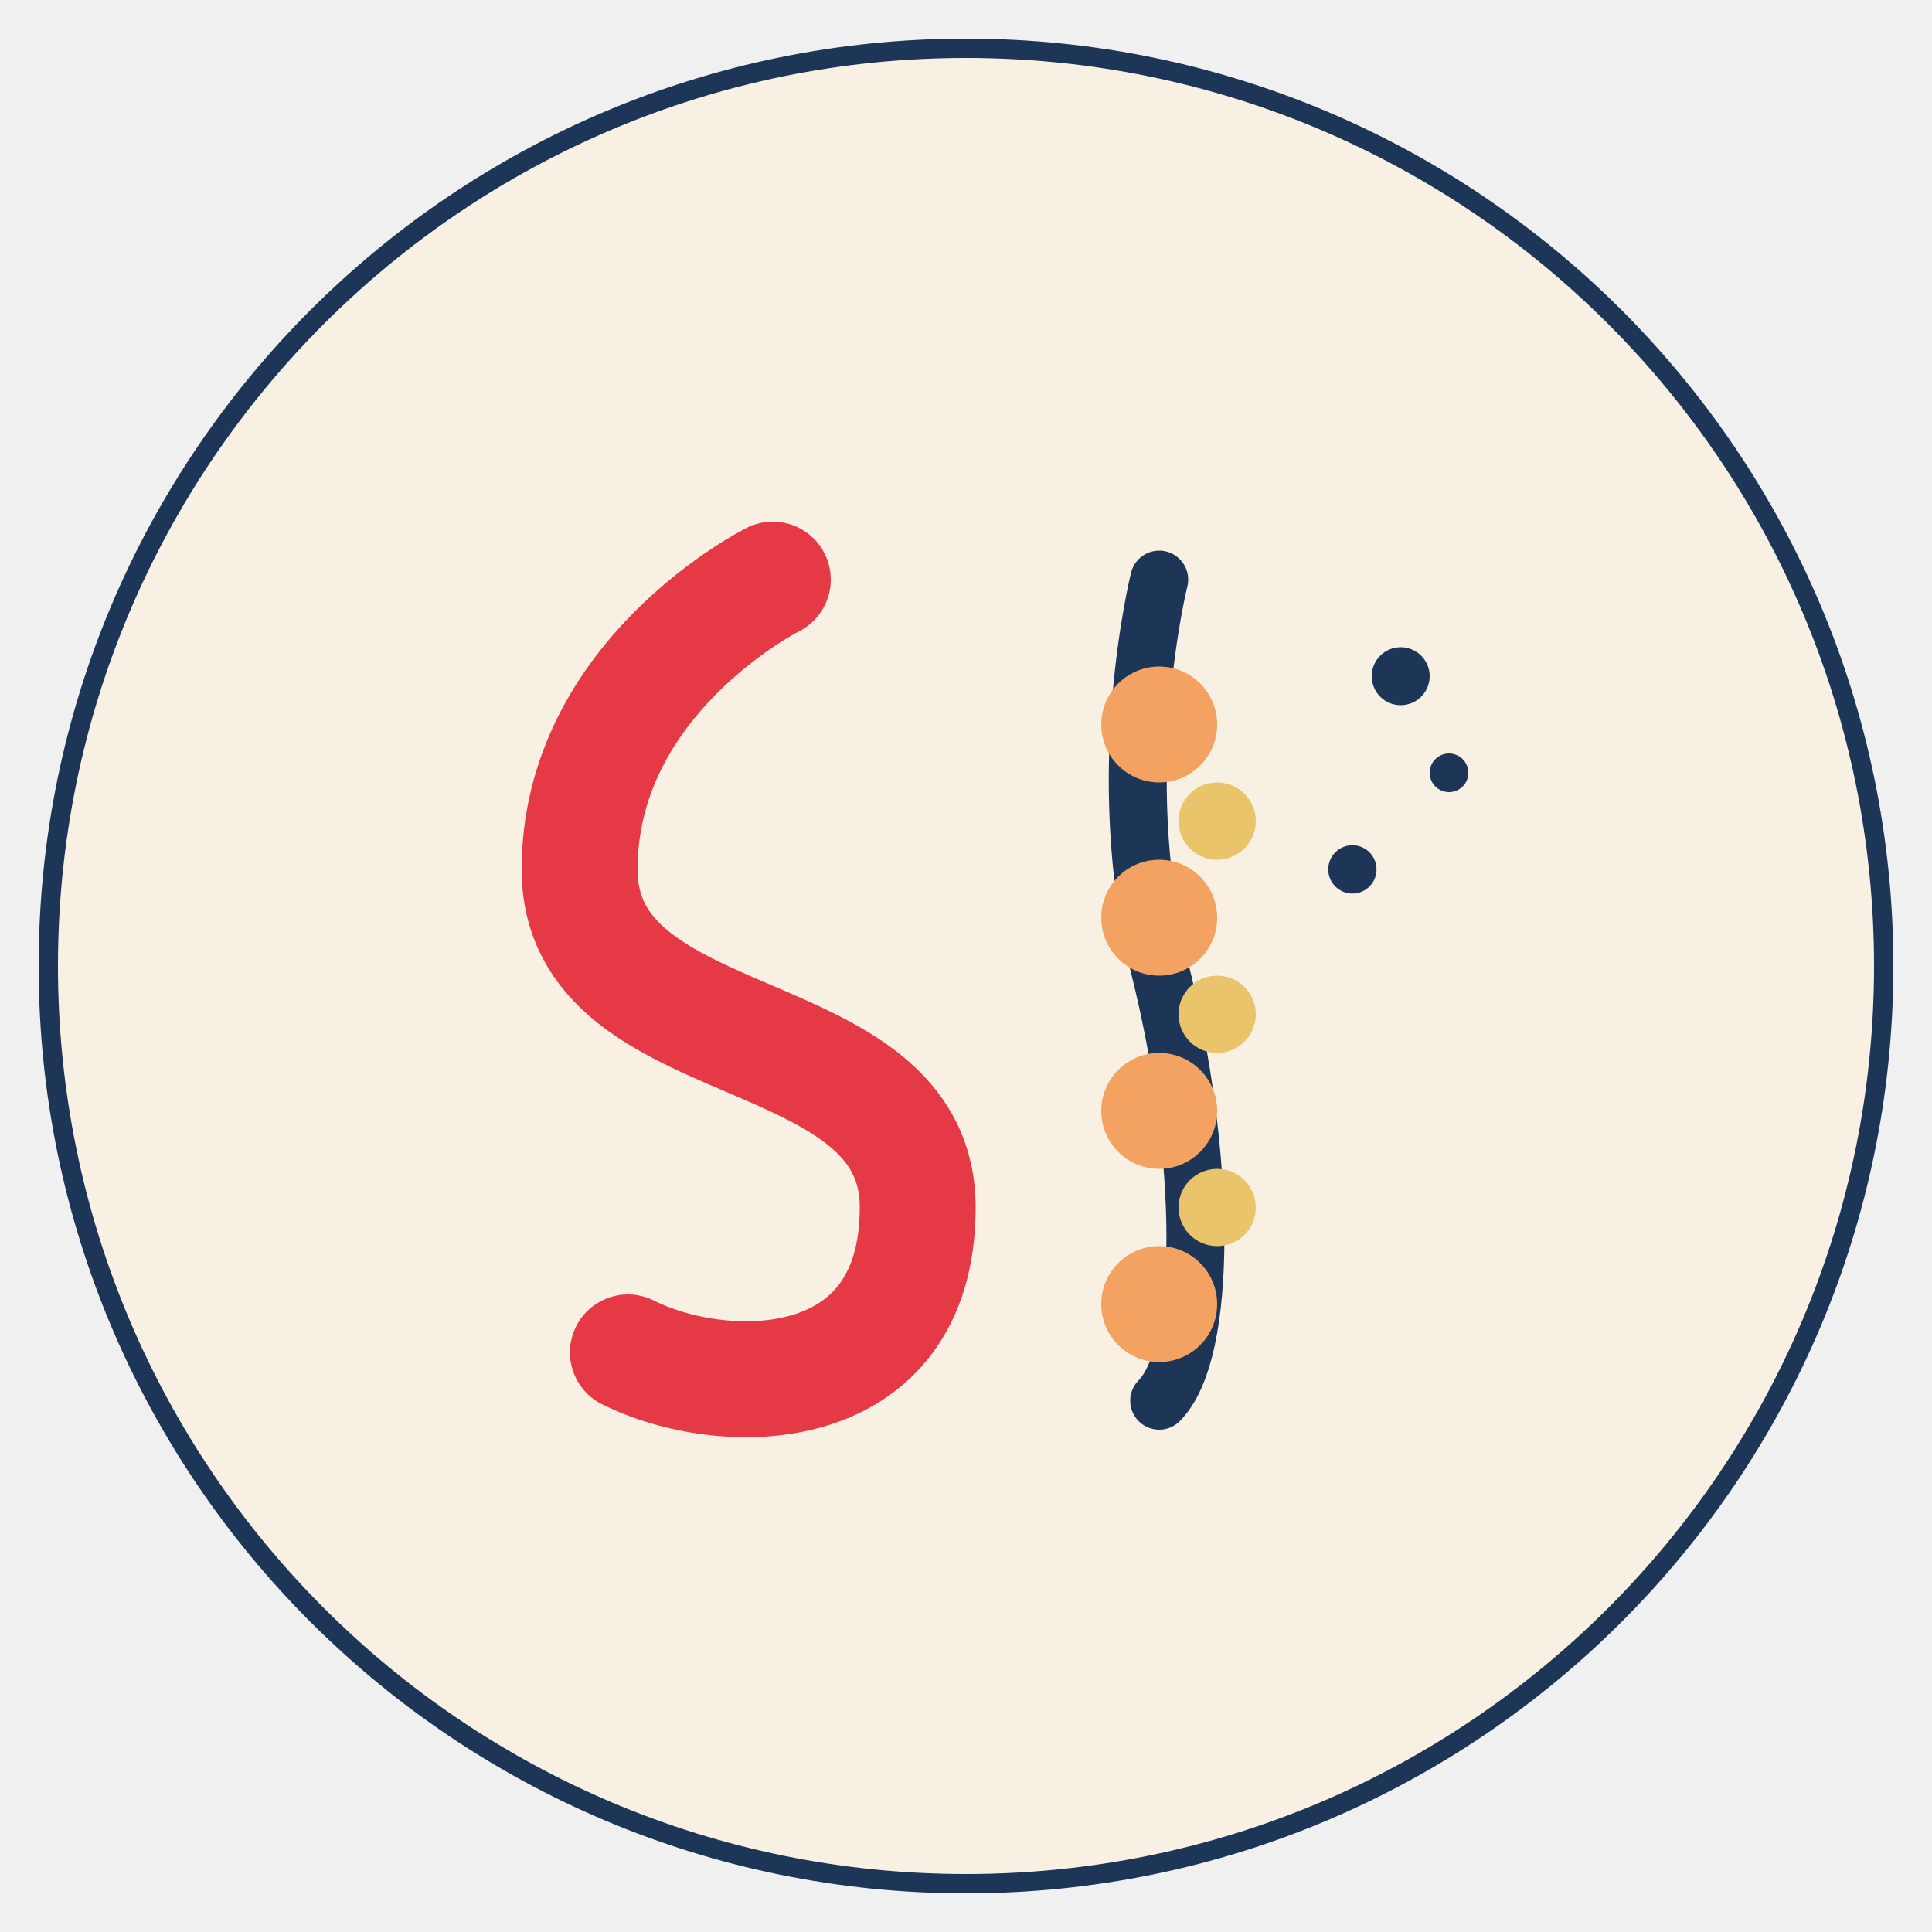
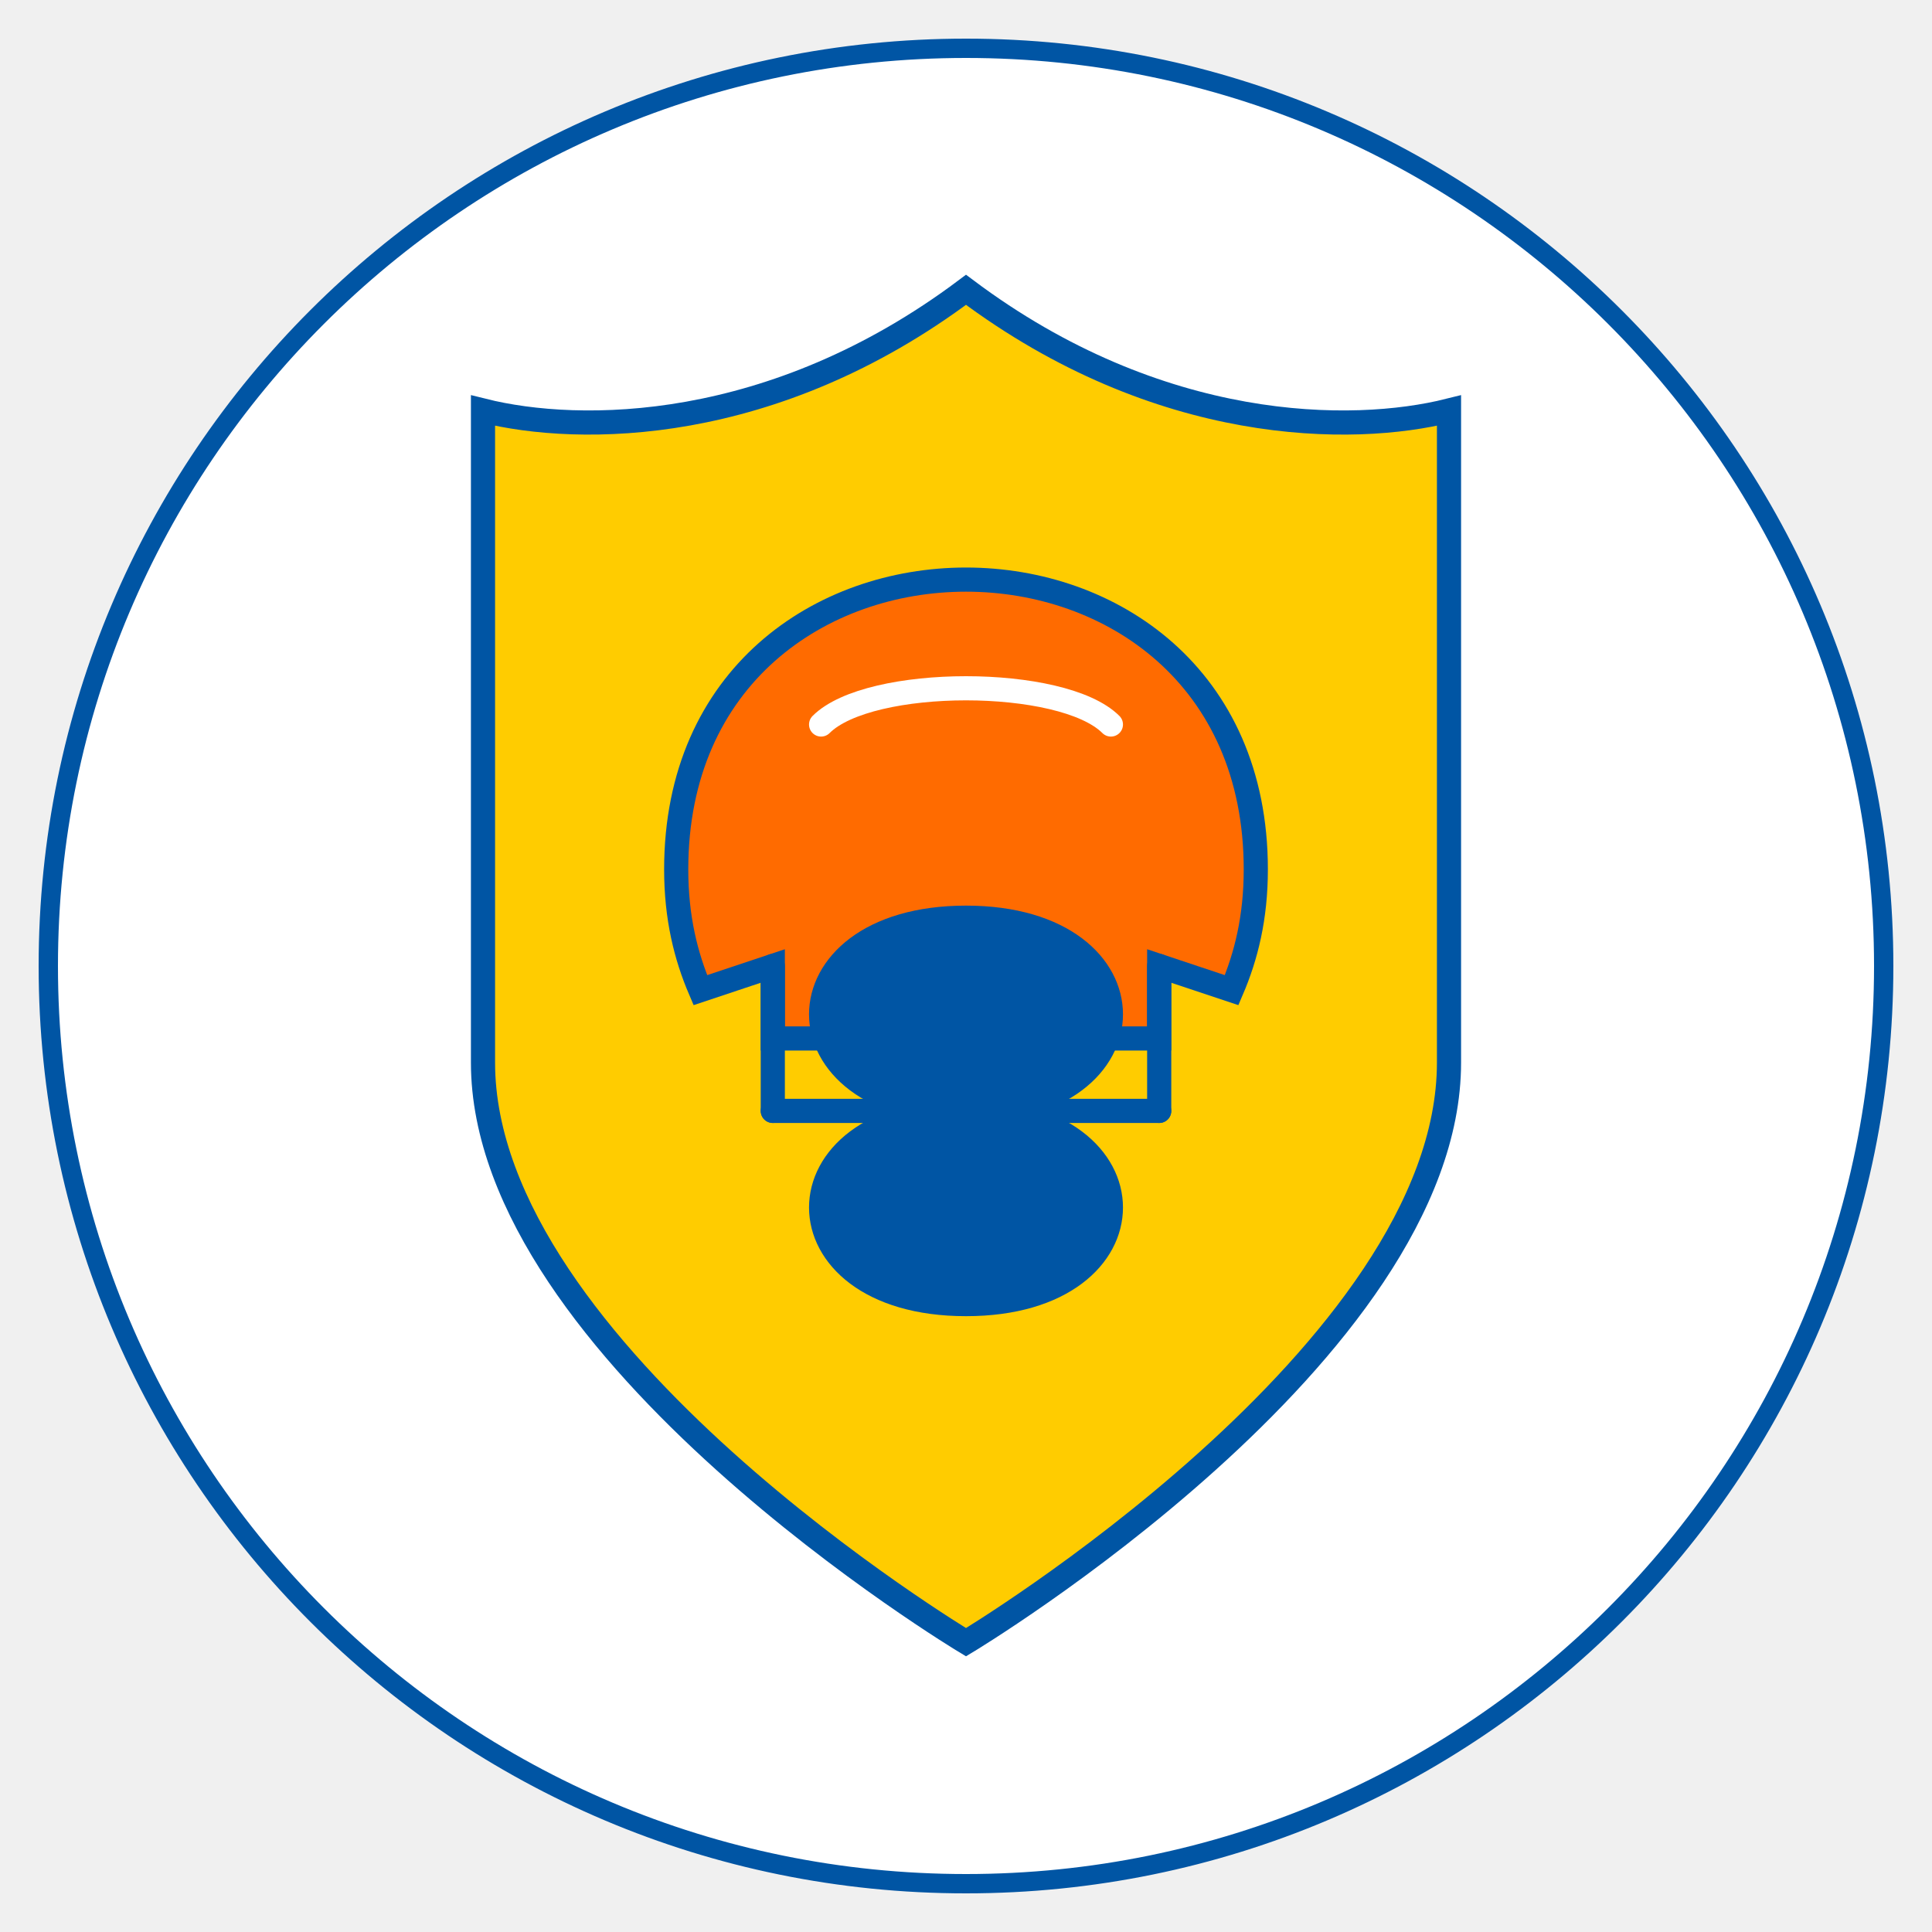
<svg xmlns="http://www.w3.org/2000/svg" width="200" height="200" viewBox="0 0 200 200" fill="none">
-   <circle cx="100" cy="100" r="95" fill="#F8F1E3" stroke="#1D3557" stroke-width="2" />
-   <path d="M80 60C80 60 60 70 60 90C60 110 95 105 95 125C95 145 75 145 65 140" stroke="#E63946" stroke-width="12" stroke-linecap="round" stroke-linejoin="round" />
-   <path d="M120 60C120 60 115 80 120 100C125 120 125 140 120 145" stroke="#1D3557" stroke-width="6" stroke-linecap="round" />
-   <circle cx="120" cy="75" r="6" fill="#F4A261" />
-   <circle cx="120" cy="95" r="6" fill="#F4A261" />
-   <circle cx="120" cy="115" r="6" fill="#F4A261" />
-   <circle cx="120" cy="135" r="6" fill="#F4A261" />
-   <circle cx="126" cy="85" r="4" fill="#E9C46A" />
-   <circle cx="126" cy="105" r="4" fill="#E9C46A" />
-   <circle cx="126" cy="125" r="4" fill="#E9C46A" />
-   <circle cx="145" cy="70" r="3" fill="#1D3557" />
-   <circle cx="150" cy="80" r="2" fill="#1D3557" />
-   <circle cx="140" cy="90" r="2.5" fill="#1D3557" />
+   <circle cx="100" cy="100" r="95" fill="white" stroke="#0055A4" stroke-width="2" />
+   <path d="M100 30C80 45 60 45 50 42.5V110C50 140 100 170 100 170C100 170 150 140 150 110V42.5C140 45 120 45 100 30Z" fill="#FFCC00" stroke="#0055A4" stroke-width="2.5" />
+   <path d="M100 60C85 60 70 70 70 90C70 95 71 99 72.5 102.5L80 100V107.5H120V100L127.5 102.5C129 99 130 95 130 90C130 70 115 60 100 60Z" fill="#FF6B00" stroke="#0055A4" stroke-width="2.5" />
+   <path d="M80 100V115M120 100V115" stroke="#0055A4" stroke-width="2.5" stroke-linecap="round" />
+   <path d="M80 115H120" stroke="#0055A4" stroke-width="2.5" stroke-linecap="round" />
+   <path d="M85 75C90 70 110 70 115 75" stroke="white" stroke-width="2.5" stroke-linecap="round" />
+   <path d="M100 135C90 135 85 130 85 125C85 120 90 115 100 115C110 115 115 120 115 125C115 130 110 135 100 135ZM100 115C90 115 85 110 85 105C85 100 90 95 100 95C110 95 115 100 115 105C115 110 110 115 100 115Z" fill="#0055A4" stroke="#0055A4" stroke-width="2.5" stroke-linecap="round" stroke-linejoin="round" />
</svg>
